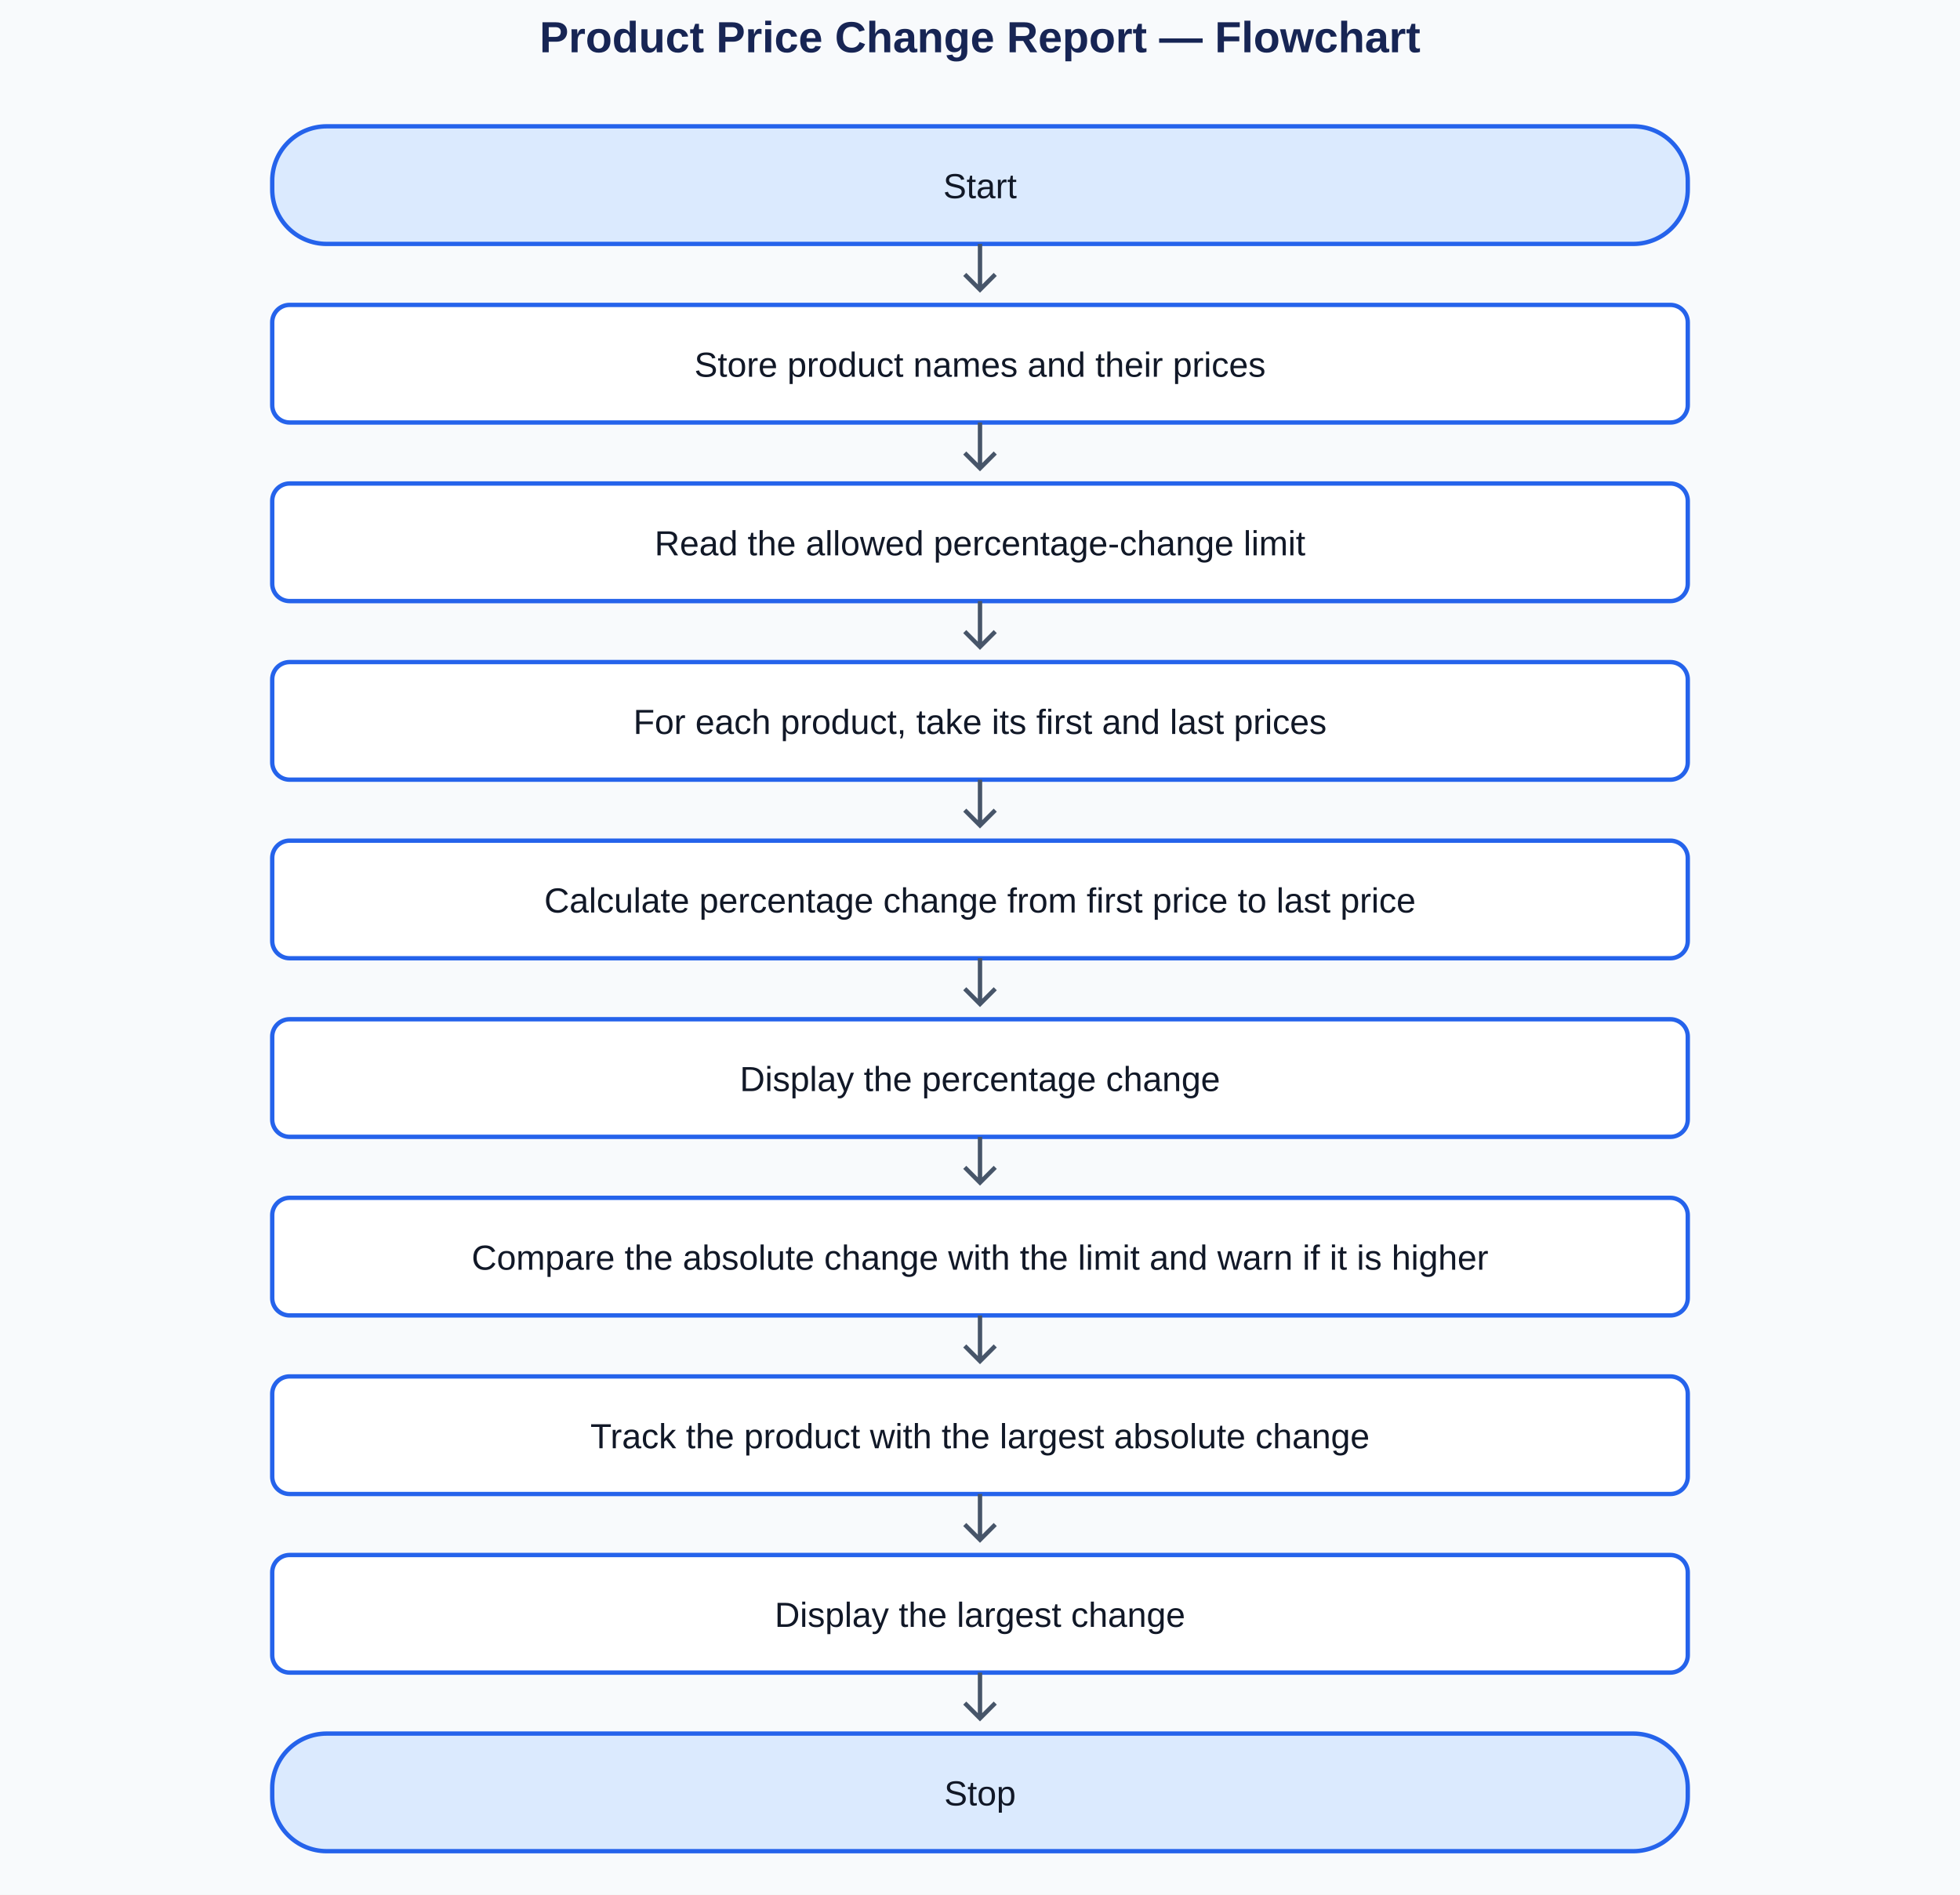
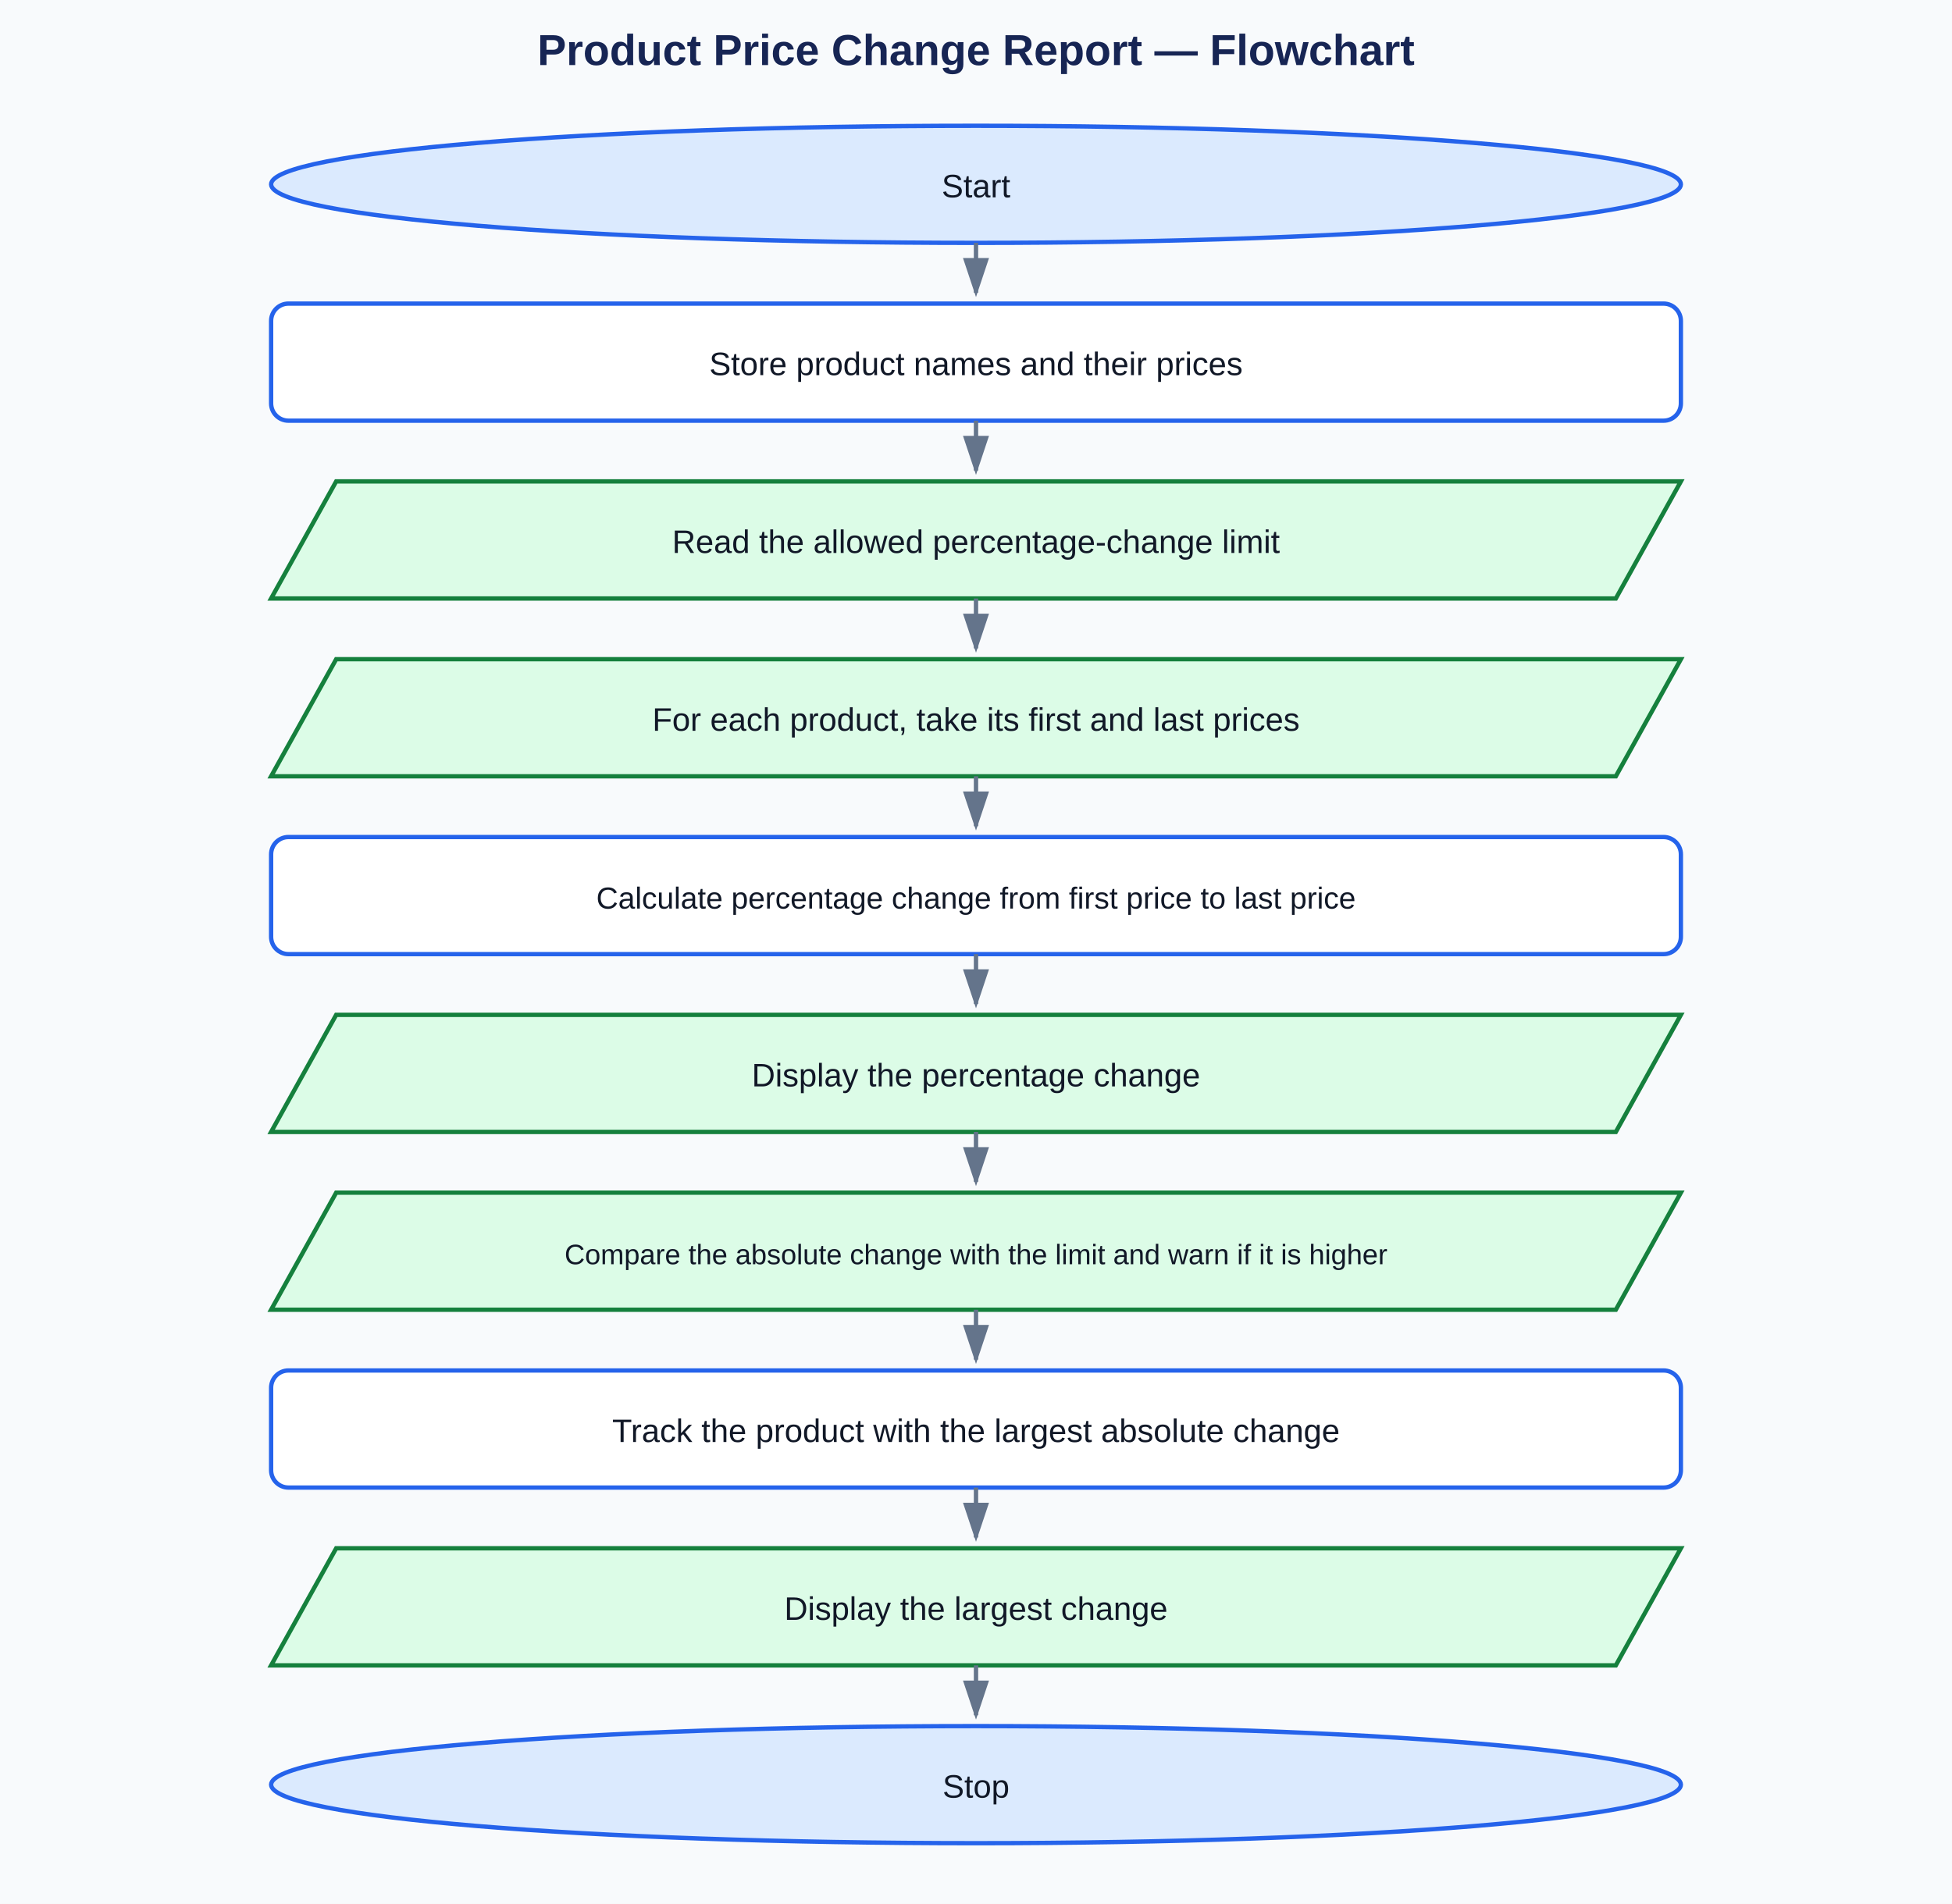
- <svg xmlns="http://www.w3.org/2000/svg" width="900" height="870" viewBox="0 0 900 870">
+ <svg xmlns="http://www.w3.org/2000/svg" width="900" height="878" viewBox="0 0 900 878">
+   <defs>
+     <marker id="arrow" markerWidth="10" markerHeight="10" refX="8" refY="3" orient="auto">
+       <path d="M0 0 L0 6 L9 3 z" fill="#64748b" />
+     </marker>
+   </defs>
  <rect width="100%" height="100%" fill="#f8fafc" />
-   <text x="450" y="24" text-anchor="middle" font-family="Arial" font-size="20" font-weight="bold" fill="#172554">Product Price Change Report — Flowchart</text>
-   <rect x="125" y="58" width="650" height="54" rx="25" fill="#dbeafe" stroke="#2563eb" stroke-width="2" />
-   <text x="450" y="91" text-anchor="middle" font-family="Arial" font-size="16" fill="#111827">Start</text>
-   <path d="M450 112 V133 M443 126 L450 133 L457 126" stroke="#475569" stroke-width="2" fill="none" />
+   <text x="450" y="30" text-anchor="middle" font-family="Arial" font-size="20" font-weight="bold" fill="#172554">Product Price Change Report — Flowchart</text>
+   <ellipse cx="450" cy="85" rx="325" ry="27" fill="#dbeafe" stroke="#2563eb" stroke-width="2" />
+   <text x="450" y="91" text-anchor="middle" font-family="Arial" font-size="15" fill="#111827">Start</text>
+   <path d="M450 112 V135" stroke="#64748b" stroke-width="2" fill="none" marker-end="url(#arrow)" />
  <rect x="125" y="140" width="650" height="54" rx="8" fill="#ffffff" stroke="#2563eb" stroke-width="2" />
-   <text x="450" y="173" text-anchor="middle" font-family="Arial" font-size="16" fill="#111827">Store product names and their prices</text>
-   <path d="M450 194 V215 M443 208 L450 215 L457 208" stroke="#475569" stroke-width="2" fill="none" />
-   <rect x="125" y="222" width="650" height="54" rx="8" fill="#ffffff" stroke="#2563eb" stroke-width="2" />
-   <text x="450" y="255" text-anchor="middle" font-family="Arial" font-size="16" fill="#111827">Read the allowed percentage-change limit</text>
-   <path d="M450 276 V297 M443 290 L450 297 L457 290" stroke="#475569" stroke-width="2" fill="none" />
-   <rect x="125" y="304" width="650" height="54" rx="8" fill="#ffffff" stroke="#2563eb" stroke-width="2" />
-   <text x="450" y="337" text-anchor="middle" font-family="Arial" font-size="16" fill="#111827">For each product, take its first and last prices</text>
-   <path d="M450 358 V379 M443 372 L450 379 L457 372" stroke="#475569" stroke-width="2" fill="none" />
+   <text x="450" y="173" text-anchor="middle" font-family="Arial" font-size="15" fill="#111827">Store product names and their prices</text>
+   <path d="M450 194 V217" stroke="#64748b" stroke-width="2" fill="none" marker-end="url(#arrow)" />
+   <polygon points="155,222 775,222 745,276 125,276" fill="#dcfce7" stroke="#15803d" stroke-width="2" />
+   <text x="450" y="255" text-anchor="middle" font-family="Arial" font-size="15" fill="#111827">Read the allowed percentage-change limit</text>
+   <path d="M450 276 V299" stroke="#64748b" stroke-width="2" fill="none" marker-end="url(#arrow)" />
+   <polygon points="155,304 775,304 745,358 125,358" fill="#dcfce7" stroke="#15803d" stroke-width="2" />
+   <text x="450" y="337" text-anchor="middle" font-family="Arial" font-size="15" fill="#111827">For each product, take its first and last prices</text>
+   <path d="M450 358 V381" stroke="#64748b" stroke-width="2" fill="none" marker-end="url(#arrow)" />
  <rect x="125" y="386" width="650" height="54" rx="8" fill="#ffffff" stroke="#2563eb" stroke-width="2" />
-   <text x="450" y="419" text-anchor="middle" font-family="Arial" font-size="16" fill="#111827">Calculate percentage change from first price to last price</text>
-   <path d="M450 440 V461 M443 454 L450 461 L457 454" stroke="#475569" stroke-width="2" fill="none" />
-   <rect x="125" y="468" width="650" height="54" rx="8" fill="#ffffff" stroke="#2563eb" stroke-width="2" />
-   <text x="450" y="501" text-anchor="middle" font-family="Arial" font-size="16" fill="#111827">Display the percentage change</text>
-   <path d="M450 522 V543 M443 536 L450 543 L457 536" stroke="#475569" stroke-width="2" fill="none" />
-   <rect x="125" y="550" width="650" height="54" rx="8" fill="#ffffff" stroke="#2563eb" stroke-width="2" />
-   <text x="450" y="583" text-anchor="middle" font-family="Arial" font-size="16" fill="#111827">Compare the absolute change with the limit and warn if it is higher</text>
-   <path d="M450 604 V625 M443 618 L450 625 L457 618" stroke="#475569" stroke-width="2" fill="none" />
+   <text x="450" y="419" text-anchor="middle" font-family="Arial" font-size="14" fill="#111827">Calculate percentage change from first price to last price</text>
+   <path d="M450 440 V463" stroke="#64748b" stroke-width="2" fill="none" marker-end="url(#arrow)" />
+   <polygon points="155,468 775,468 745,522 125,522" fill="#dcfce7" stroke="#15803d" stroke-width="2" />
+   <text x="450" y="501" text-anchor="middle" font-family="Arial" font-size="15" fill="#111827">Display the percentage change</text>
+   <path d="M450 522 V545" stroke="#64748b" stroke-width="2" fill="none" marker-end="url(#arrow)" />
+   <polygon points="155,550 775,550 745,604 125,604" fill="#dcfce7" stroke="#15803d" stroke-width="2" />
+   <text x="450" y="583" text-anchor="middle" font-family="Arial" font-size="13" fill="#111827">Compare the absolute change with the limit and warn if it is higher</text>
+   <path d="M450 604 V627" stroke="#64748b" stroke-width="2" fill="none" marker-end="url(#arrow)" />
  <rect x="125" y="632" width="650" height="54" rx="8" fill="#ffffff" stroke="#2563eb" stroke-width="2" />
-   <text x="450" y="665" text-anchor="middle" font-family="Arial" font-size="16" fill="#111827">Track the product with the largest absolute change</text>
-   <path d="M450 686 V707 M443 700 L450 707 L457 700" stroke="#475569" stroke-width="2" fill="none" />
-   <rect x="125" y="714" width="650" height="54" rx="8" fill="#ffffff" stroke="#2563eb" stroke-width="2" />
-   <text x="450" y="747" text-anchor="middle" font-family="Arial" font-size="16" fill="#111827">Display the largest change</text>
-   <path d="M450 768 V789 M443 782 L450 789 L457 782" stroke="#475569" stroke-width="2" fill="none" />
-   <rect x="125" y="796" width="650" height="54" rx="25" fill="#dbeafe" stroke="#2563eb" stroke-width="2" />
-   <text x="450" y="829" text-anchor="middle" font-family="Arial" font-size="16" fill="#111827">Stop</text>
+   <text x="450" y="665" text-anchor="middle" font-family="Arial" font-size="15" fill="#111827">Track the product with the largest absolute change</text>
+   <path d="M450 686 V709" stroke="#64748b" stroke-width="2" fill="none" marker-end="url(#arrow)" />
+   <polygon points="155,714 775,714 745,768 125,768" fill="#dcfce7" stroke="#15803d" stroke-width="2" />
+   <text x="450" y="747" text-anchor="middle" font-family="Arial" font-size="15" fill="#111827">Display the largest change</text>
+   <path d="M450 768 V791" stroke="#64748b" stroke-width="2" fill="none" marker-end="url(#arrow)" />
+   <ellipse cx="450" cy="823" rx="325" ry="27" fill="#dbeafe" stroke="#2563eb" stroke-width="2" />
+   <text x="450" y="829" text-anchor="middle" font-family="Arial" font-size="15" fill="#111827">Stop</text>
</svg>
